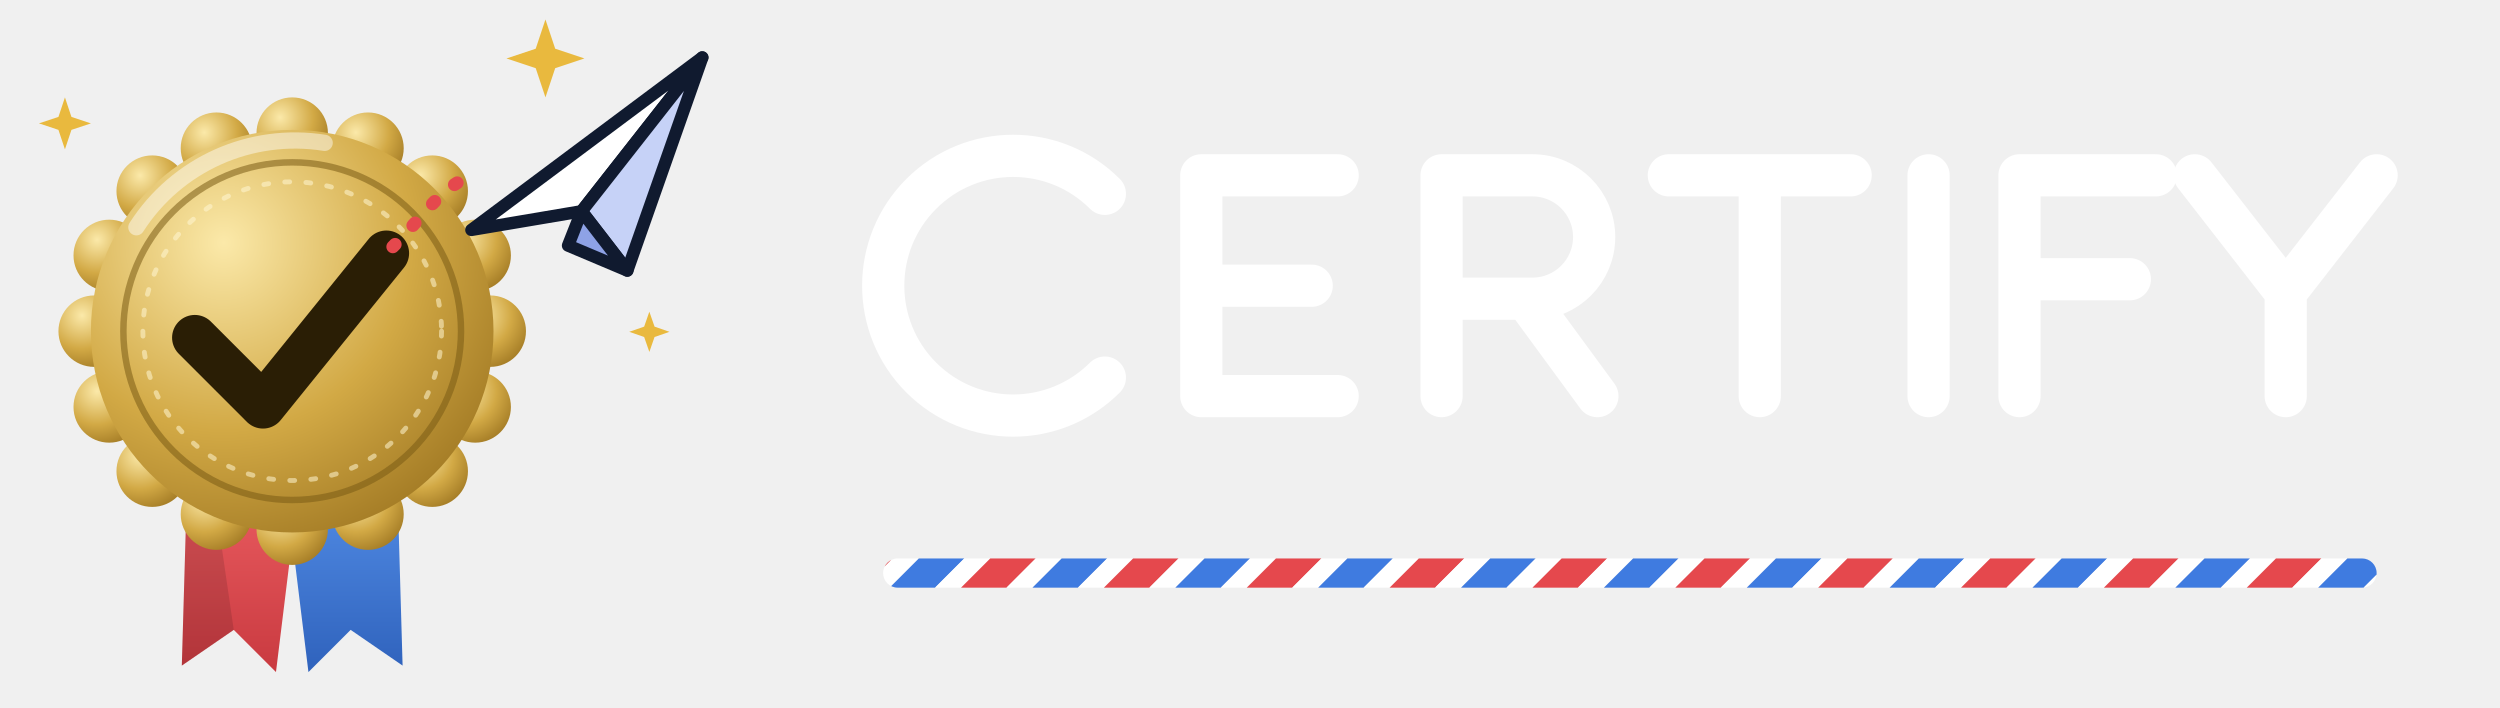
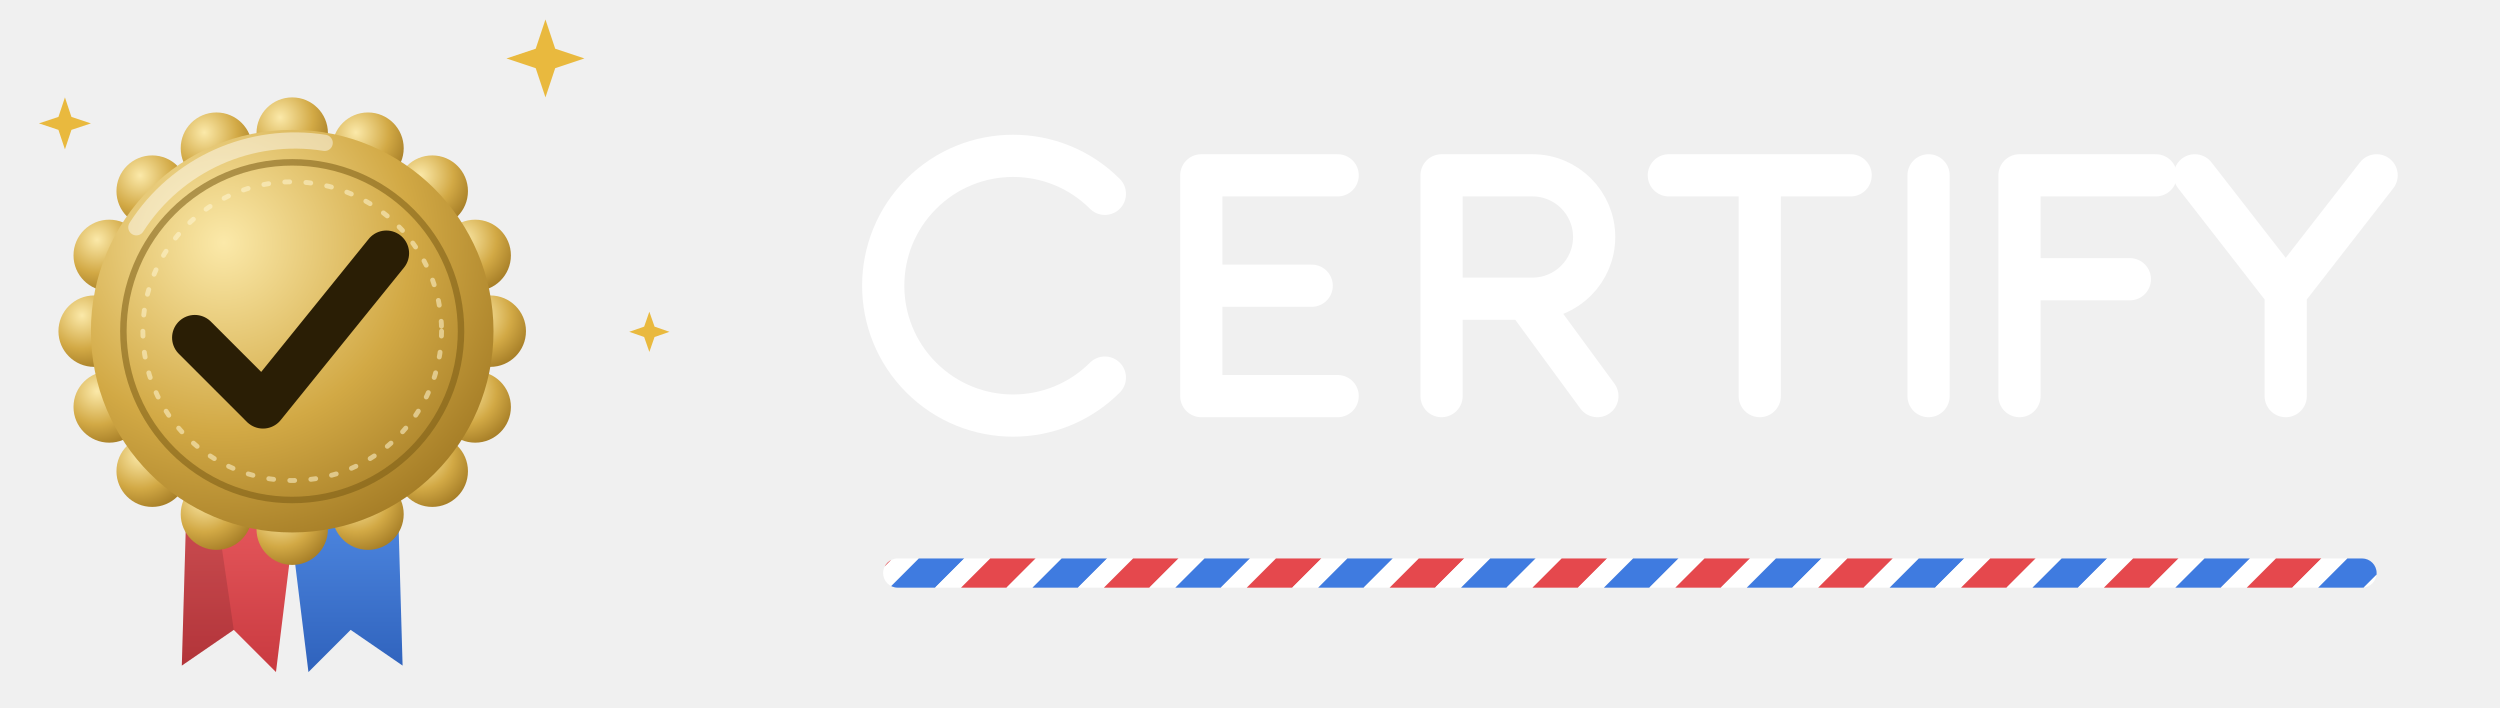
<svg xmlns="http://www.w3.org/2000/svg" viewBox="0 0 770 218" width="770" height="218">
  <g transform="translate(0 0)">
    <defs>
      <radialGradient id="brass" cx=".33" cy=".28" r=".85">
        <stop offset="0" stop-color="#FBE9A9" />
        <stop offset=".55" stop-color="#D2A945" />
        <stop offset="1" stop-color="#9C7420" />
      </radialGradient>
      <linearGradient id="tailR" x1="0" y1="0" x2="0" y2="1">
        <stop offset="0" stop-color="#F26468" />
        <stop offset="1" stop-color="#C93A40" />
      </linearGradient>
      <linearGradient id="tailB" x1="0" y1="0" x2="0" y2="1">
        <stop offset="0" stop-color="#5B97F0" />
        <stop offset="1" stop-color="#2F62BC" />
      </linearGradient>
    </defs>
    <path d="M58 136 L92 150 L85 207 L72 194 L56 205 Z" fill="url(#tailR)" />
    <path d="M122 136 L88 150 L95 207 L108 194 L124 205 Z" fill="url(#tailB)" />
    <path d="M72 194 L56 205 L58 136 L64 139 Z" fill="#000" opacity=".12" />
    <g fill="url(#brass)">
      <circle cx="90.00" cy="41.00" r="11" />
      <circle cx="113.34" cy="45.64" r="11" />
      <circle cx="133.13" cy="58.87" r="11" />
      <circle cx="146.36" cy="78.66" r="11" />
      <circle cx="151.00" cy="102.00" r="11" />
      <circle cx="146.36" cy="125.34" r="11" />
      <circle cx="133.13" cy="145.13" r="11" />
      <circle cx="113.34" cy="158.36" r="11" />
      <circle cx="90.00" cy="163.00" r="11" />
      <circle cx="66.66" cy="158.36" r="11" />
      <circle cx="46.87" cy="145.13" r="11" />
      <circle cx="33.64" cy="125.34" r="11" />
      <circle cx="29.00" cy="102.00" r="11" />
      <circle cx="33.64" cy="78.66" r="11" />
      <circle cx="46.87" cy="58.87" r="11" />
      <circle cx="66.66" cy="45.64" r="11" />
      <circle cx="90" cy="102" r="62" />
    </g>
    <circle cx="90" cy="102" r="52" fill="none" stroke="#7A5C14" stroke-opacity=".55" stroke-width="2" />
    <circle cx="90" cy="102" r="46" fill="none" stroke="#FFF6D2" stroke-opacity=".55" stroke-width="1.5" stroke-dasharray="1.5 5" stroke-linecap="round" />
    <path d="M42 70 A58 58 0 0 1 100 44" fill="none" stroke="#fff" stroke-opacity=".45" stroke-width="5" stroke-linecap="round" />
    <path d="M60 104 L81 125 L119 78" fill="none" stroke="#2A1E05" stroke-width="14" stroke-linecap="round" stroke-linejoin="round" />
-     <path d="M121 76 C131 66 134 60 143 55" fill="none" stroke="#E5484D" stroke-width="4" stroke-linecap="round" stroke-dasharray="1 8" />
-     <g transform="translate(142 58) rotate(-14) scale(1.32)" stroke="#101A2F" stroke-width="2.9" stroke-linejoin="round">
-       <path d="M0 10 L62 -16 L26 12 Z" fill="#FFFFFF" />
-       <path d="M26 12 L62 -16 L33 28 Z" fill="#C6D2F7" />
-       <path d="M26 12 L33 28 L21 19 Z" fill="#8EA2E6" />
-     </g>
    <g fill="#E9B93E">
      <path d="M168 6 l3 9 9 3 -9 3 -3 9 -3 -9 -9 -3 9 -3z" />
      <path d="M20 30 l2 6 6 2 -6 2 -2 6 -2 -6 -6 -2 6 -2z" />
      <path d="M200 96 l1.6 4.6 4.6 1.6 -4.6 1.6 -1.6 4.6 -1.6 -4.6 -4.6 -1.6 4.6 -1.6z" />
    </g>
  </g>
  <g transform="translate(272 128)">
    <g fill="none" stroke="#FFFFFF" stroke-width="13" stroke-linecap="round" stroke-linejoin="round">
      <path transform="translate(0 0)" d="M68.3 -68.3 A40 40 0 1 0 68.3 -11.7" />
      <path transform="translate(90 0)" d="M50 -74 H8 V-6 H50 M8 -40 H42" />
      <path transform="translate(164 0)" d="M8 -6 V-74 H36 A19 19 0 0 1 36 -36 H8 M34 -36 L56 -6" />
      <path transform="translate(242 0)" d="M0 -74 H56 M28 -74 V-6" />
      <path transform="translate(314 0)" d="M8 -74 V-6" />
      <path transform="translate(342 0)" d="M8 -6 V-74 H50 M8 -42 H42" />
      <path transform="translate(404 0)" d="M0 -74 L28 -38 L56 -74 M28 -38 V-6" />
    </g>
  </g>
  <g transform="translate(272 150)">
    <defs>
      <clipPath id="sc">
        <rect x="0" y="22" width="460" height="9" rx="4.5" />
      </clipPath>
    </defs>
    <g clip-path="url(#sc)">
      <polygon points="-20,31 -6,31 3,22 -11,22" fill="#E5484D" />
      <polygon points="-6,31 2,31 11,22 3,22" fill="#FFFFFF" />
      <polygon points="2,31 16,31 25,22 11,22" fill="#3F7BE0" />
      <polygon points="16,31 24,31 33,22 25,22" fill="#FFFFFF" />
      <polygon points="24,31 38,31 47,22 33,22" fill="#E5484D" />
      <polygon points="38,31 46,31 55,22 47,22" fill="#FFFFFF" />
      <polygon points="46,31 60,31 69,22 55,22" fill="#3F7BE0" />
      <polygon points="60,31 68,31 77,22 69,22" fill="#FFFFFF" />
      <polygon points="68,31 82,31 91,22 77,22" fill="#E5484D" />
      <polygon points="82,31 90,31 99,22 91,22" fill="#FFFFFF" />
      <polygon points="90,31 104,31 113,22 99,22" fill="#3F7BE0" />
      <polygon points="104,31 112,31 121,22 113,22" fill="#FFFFFF" />
      <polygon points="112,31 126,31 135,22 121,22" fill="#E5484D" />
      <polygon points="126,31 134,31 143,22 135,22" fill="#FFFFFF" />
      <polygon points="134,31 148,31 157,22 143,22" fill="#3F7BE0" />
      <polygon points="148,31 156,31 165,22 157,22" fill="#FFFFFF" />
      <polygon points="156,31 170,31 179,22 165,22" fill="#E5484D" />
      <polygon points="170,31 178,31 187,22 179,22" fill="#FFFFFF" />
      <polygon points="178,31 192,31 201,22 187,22" fill="#3F7BE0" />
      <polygon points="192,31 200,31 209,22 201,22" fill="#FFFFFF" />
      <polygon points="200,31 214,31 223,22 209,22" fill="#E5484D" />
      <polygon points="214,31 222,31 231,22 223,22" fill="#FFFFFF" />
      <polygon points="222,31 236,31 245,22 231,22" fill="#3F7BE0" />
      <polygon points="236,31 244,31 253,22 245,22" fill="#FFFFFF" />
      <polygon points="244,31 258,31 267,22 253,22" fill="#E5484D" />
      <polygon points="258,31 266,31 275,22 267,22" fill="#FFFFFF" />
      <polygon points="266,31 280,31 289,22 275,22" fill="#3F7BE0" />
      <polygon points="280,31 288,31 297,22 289,22" fill="#FFFFFF" />
      <polygon points="288,31 302,31 311,22 297,22" fill="#E5484D" />
      <polygon points="302,31 310,31 319,22 311,22" fill="#FFFFFF" />
      <polygon points="310,31 324,31 333,22 319,22" fill="#3F7BE0" />
      <polygon points="324,31 332,31 341,22 333,22" fill="#FFFFFF" />
      <polygon points="332,31 346,31 355,22 341,22" fill="#E5484D" />
      <polygon points="346,31 354,31 363,22 355,22" fill="#FFFFFF" />
      <polygon points="354,31 368,31 377,22 363,22" fill="#3F7BE0" />
      <polygon points="368,31 376,31 385,22 377,22" fill="#FFFFFF" />
      <polygon points="376,31 390,31 399,22 385,22" fill="#E5484D" />
      <polygon points="390,31 398,31 407,22 399,22" fill="#FFFFFF" />
      <polygon points="398,31 412,31 421,22 407,22" fill="#3F7BE0" />
      <polygon points="412,31 420,31 429,22 421,22" fill="#FFFFFF" />
      <polygon points="420,31 434,31 443,22 429,22" fill="#E5484D" />
      <polygon points="434,31 442,31 451,22 443,22" fill="#FFFFFF" />
      <polygon points="442,31 456,31 465,22 451,22" fill="#3F7BE0" />
      <polygon points="456,31 464,31 473,22 465,22" fill="#FFFFFF" />
      <polygon points="464,31 478,31 487,22 473,22" fill="#E5484D" />
      <polygon points="478,31 486,31 495,22 487,22" fill="#FFFFFF" />
      <polygon points="486,31 500,31 509,22 495,22" fill="#3F7BE0" />
    </g>
  </g>
</svg>
